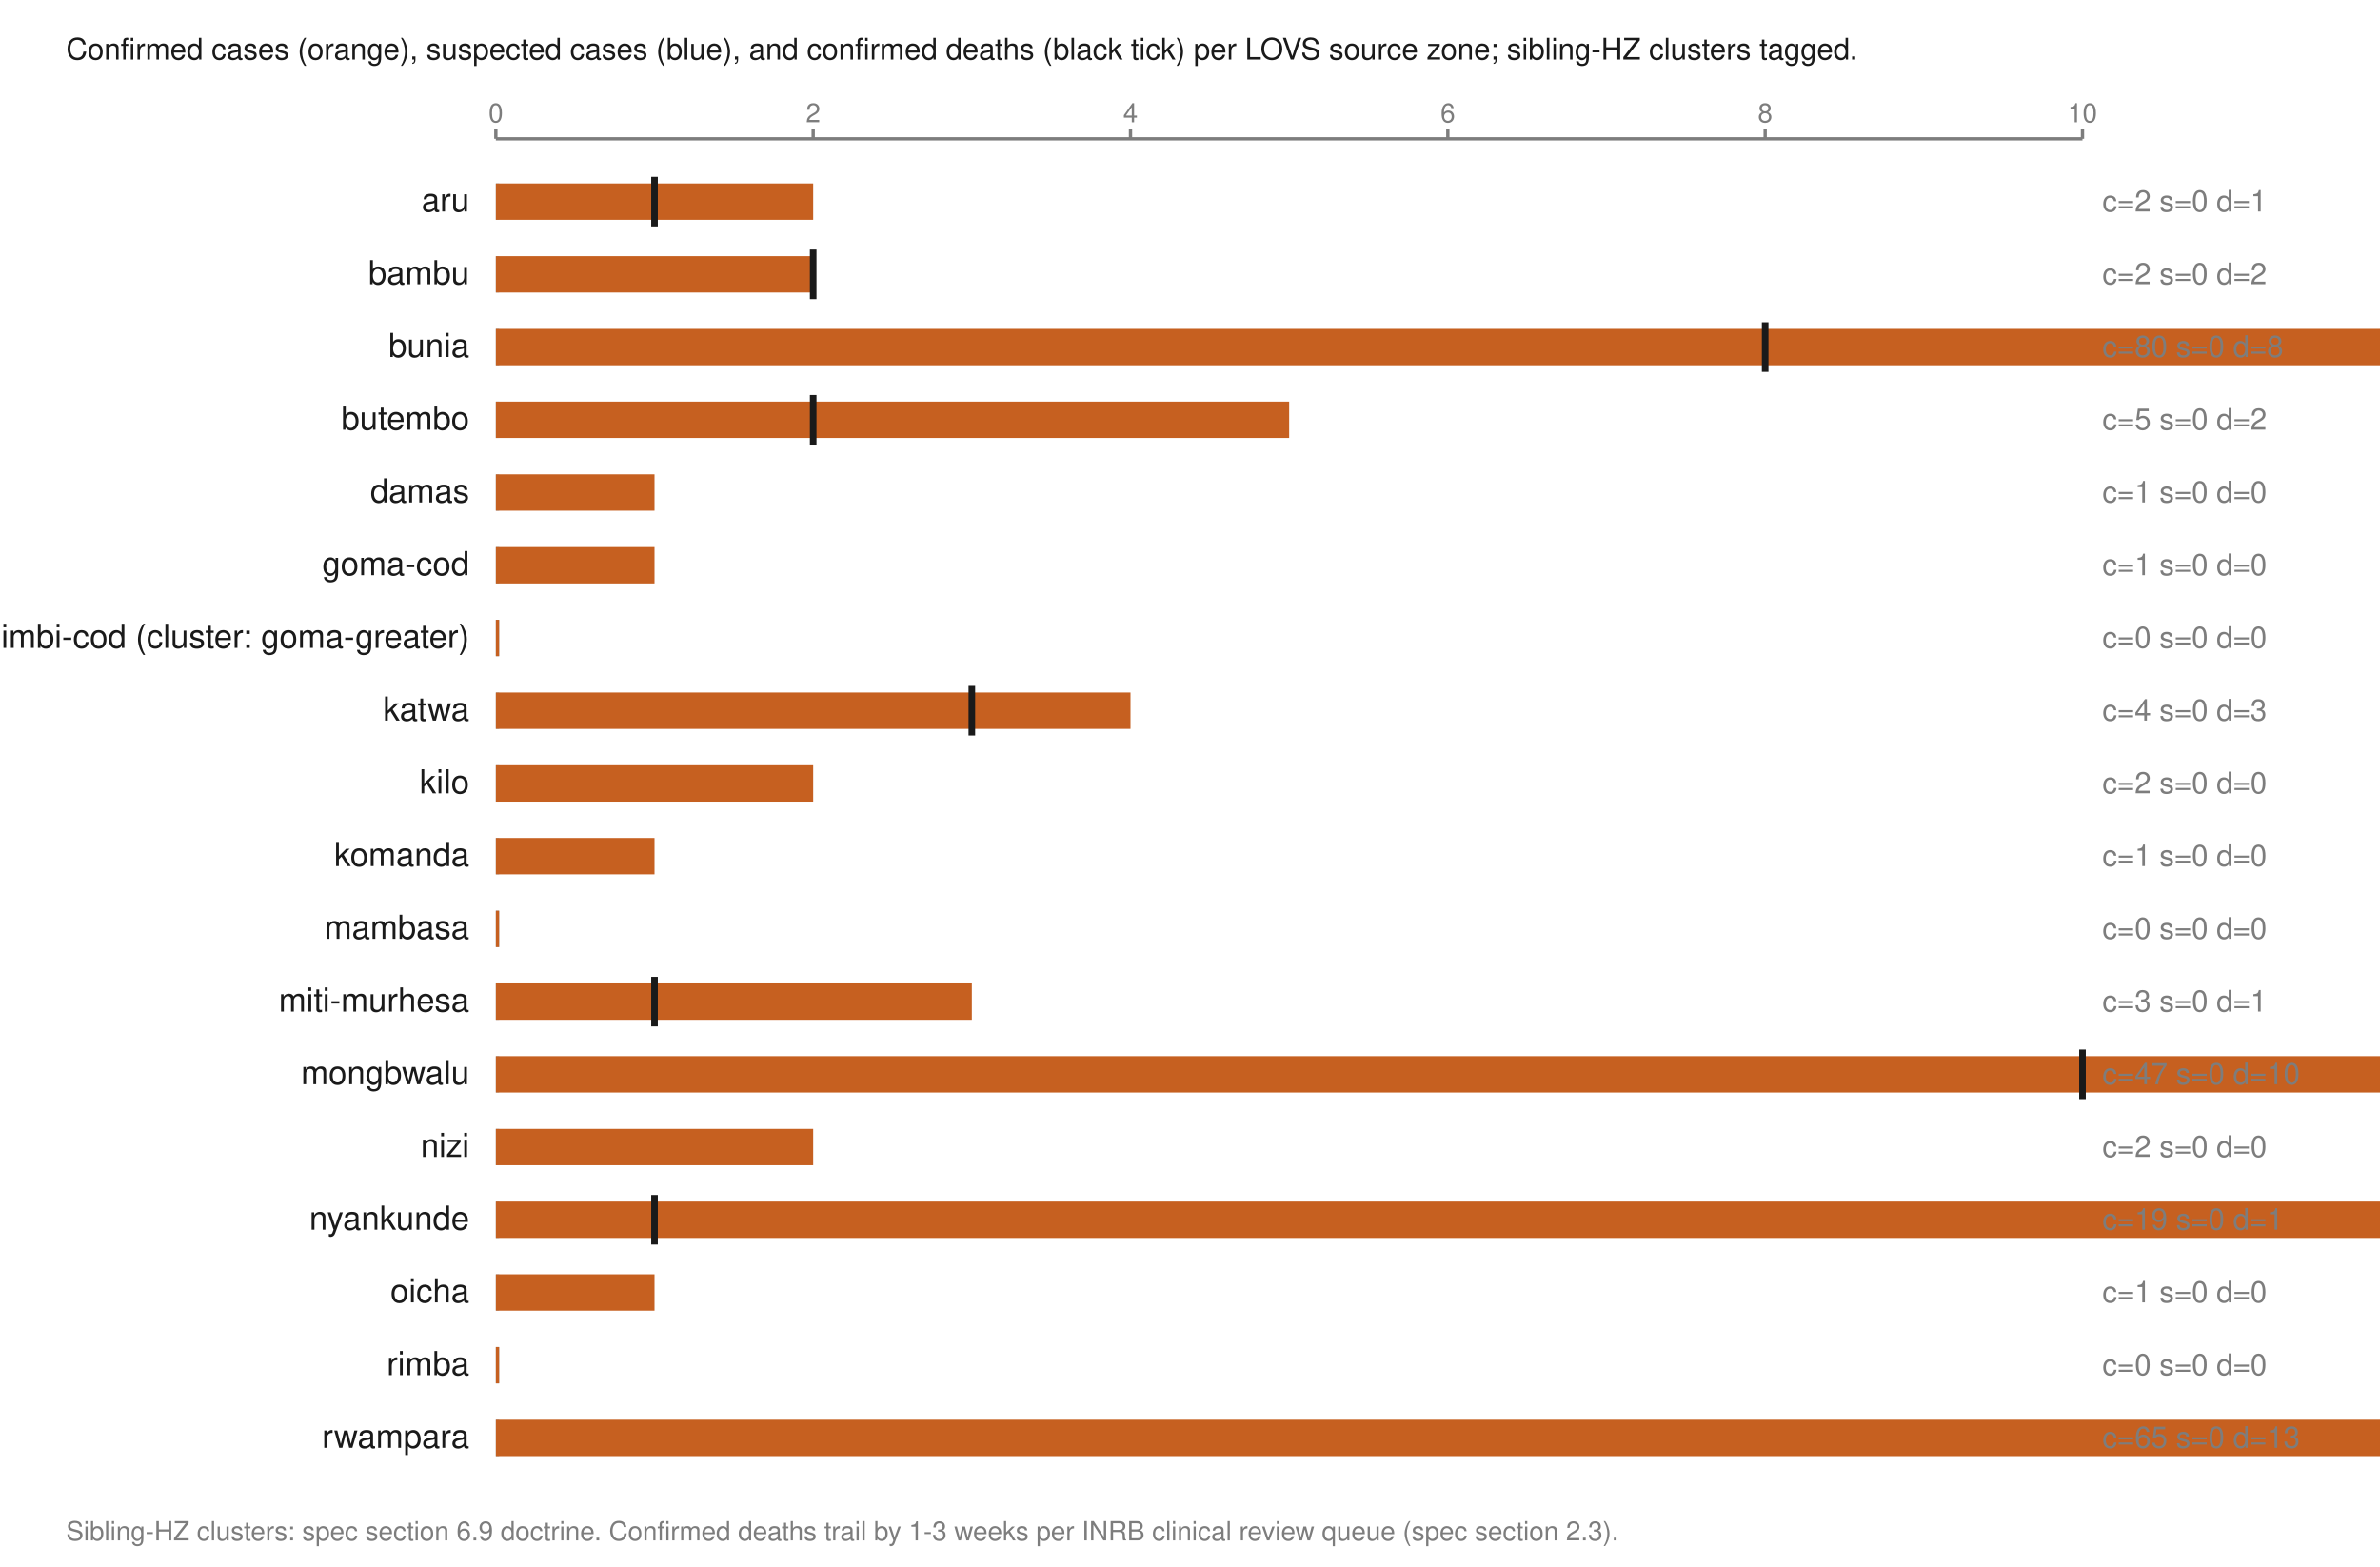
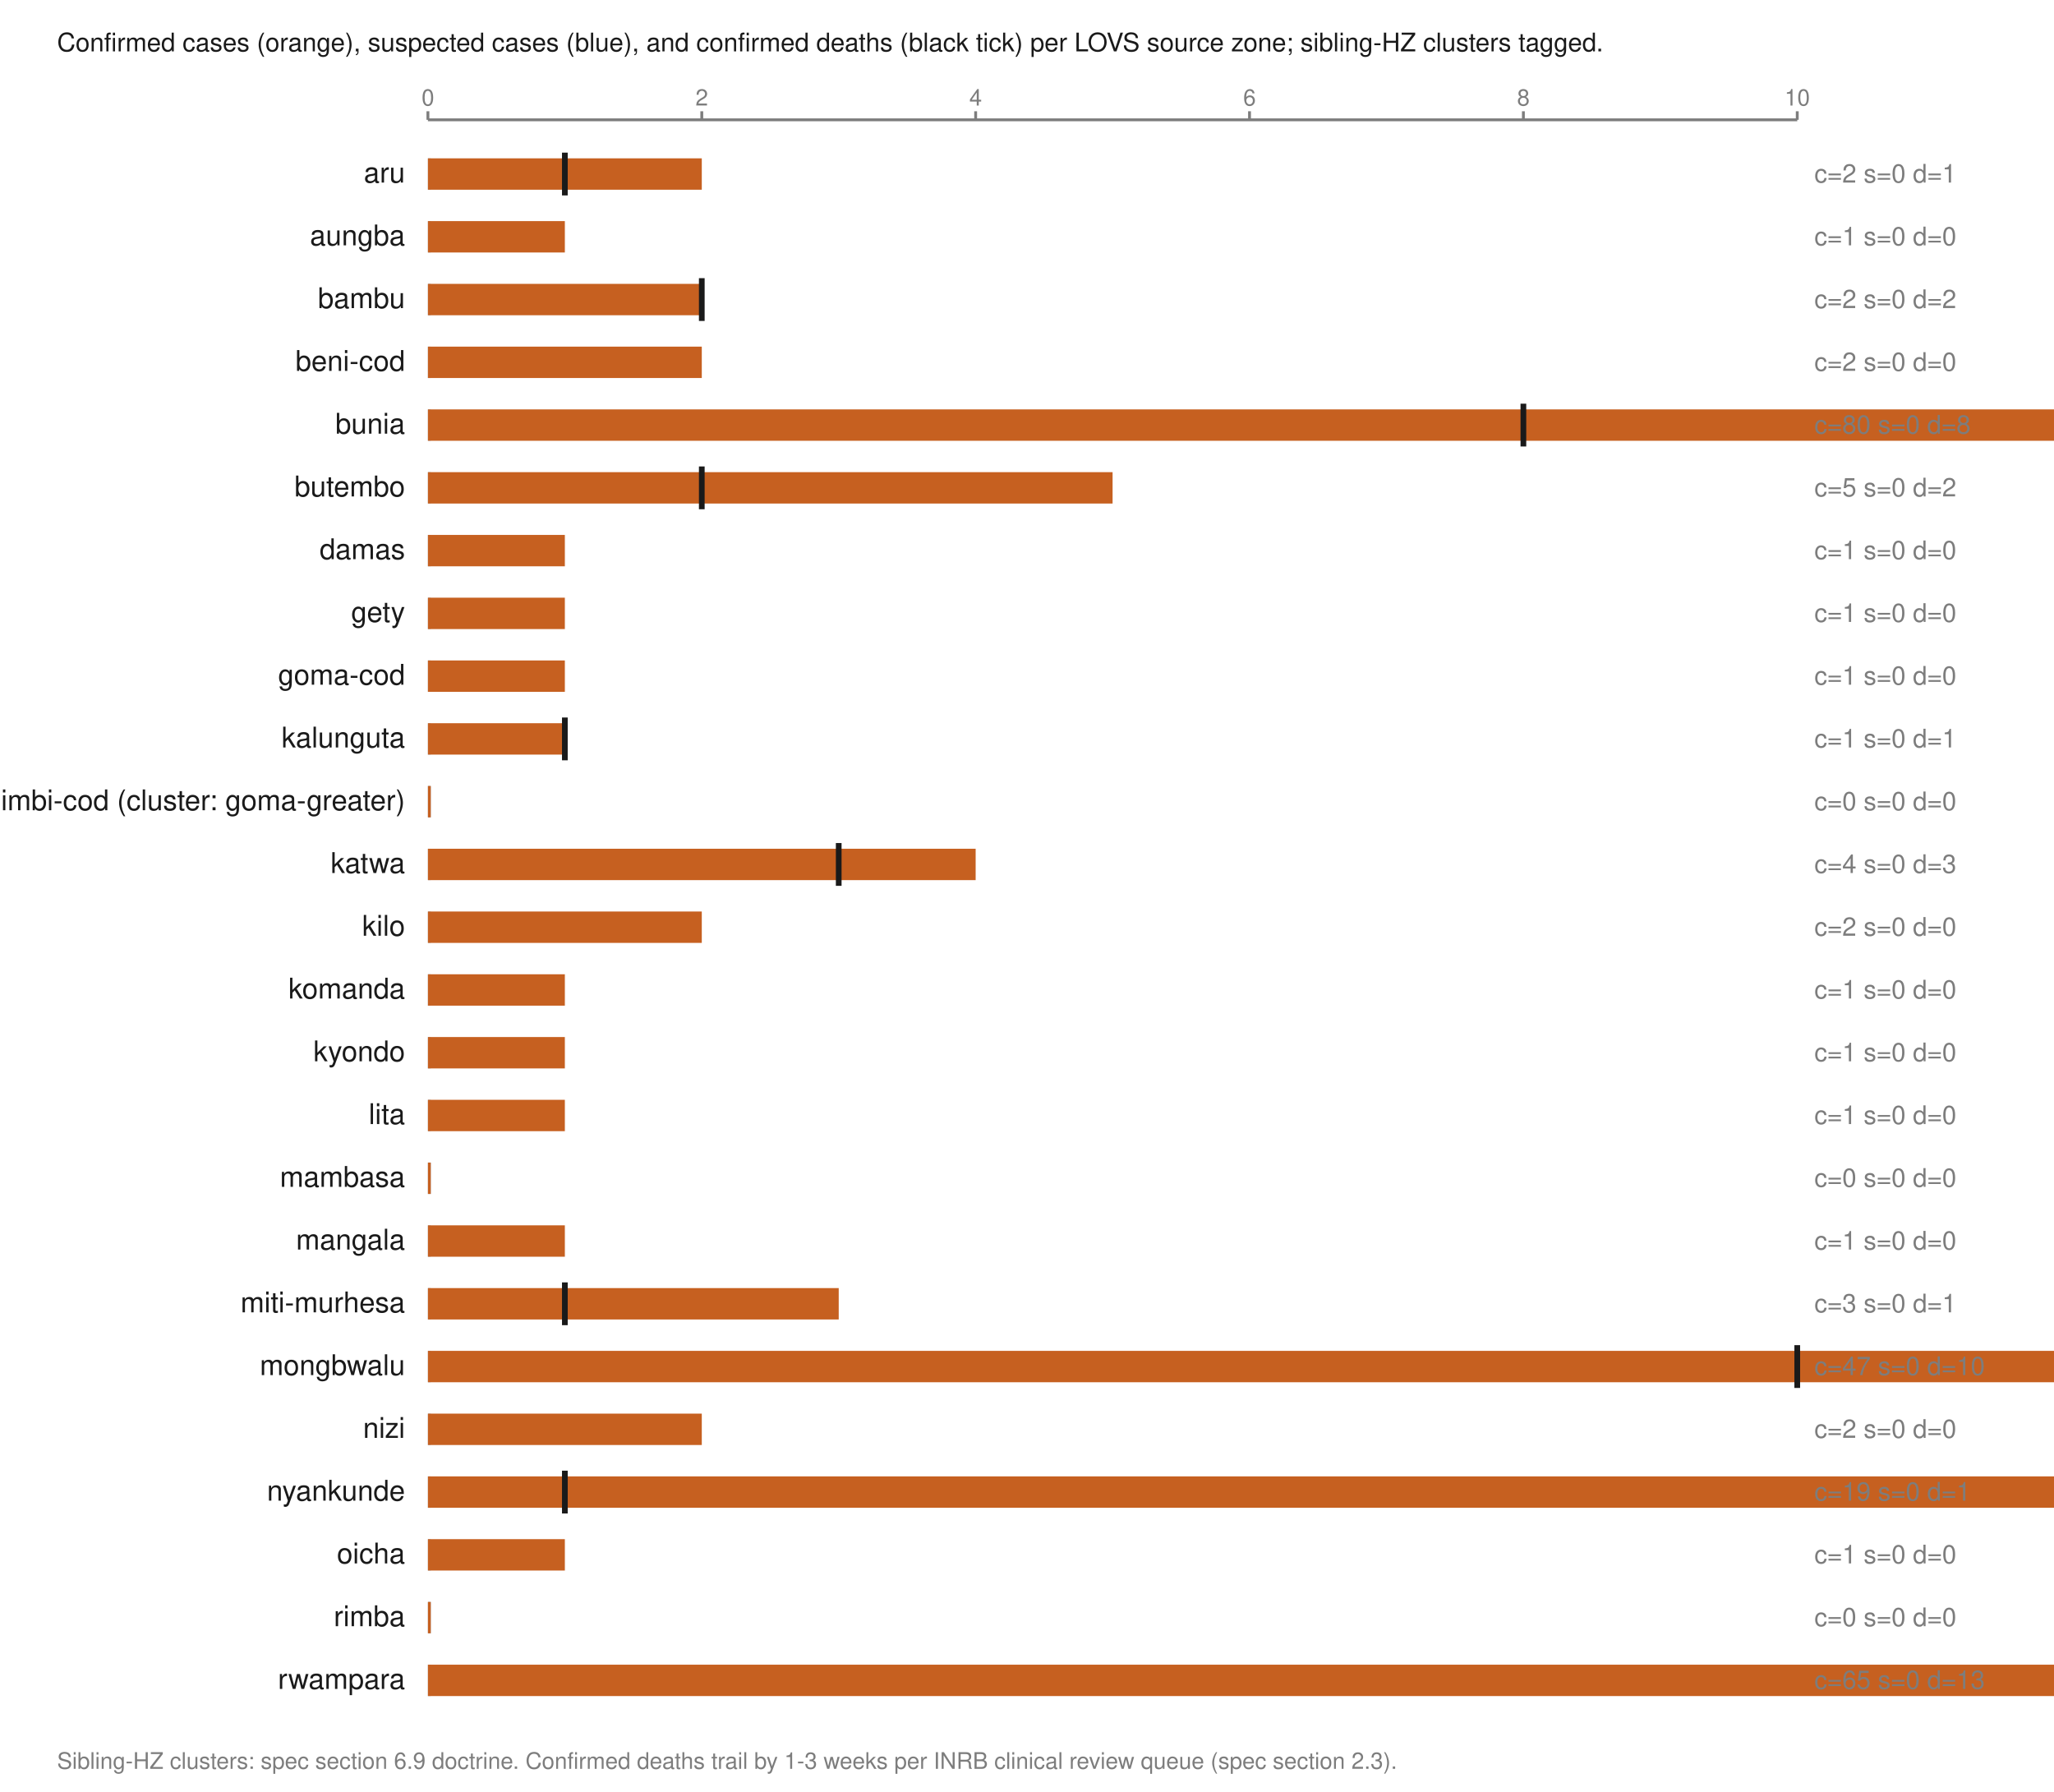
- <svg xmlns="http://www.w3.org/2000/svg" viewBox="0 0 720 474" width="720" height="474" role="img" aria-labelledby="t">
+ <svg xmlns="http://www.w3.org/2000/svg" viewBox="0 0 720 628" width="720" height="628" role="img" aria-labelledby="t">
  <text x="20.0" y="18.0" font-family="Helvetica,Arial,sans-serif" font-size="9" fill="#1a1a1a" font-weight="normal" text-anchor="start">Confirmed cases (orange), suspected cases (blue), and confirmed deaths (black tick) per LOVS source zone; sibling-HZ clusters tagged.</text>
  <line x1="150.0" y1="42.0" x2="630.0" y2="42.0" stroke="#7d7d7d" stroke-width="1" />
  <line x1="150.0" y1="39.0" x2="150.0" y2="42.0" stroke="#7d7d7d" stroke-width="1" />
  <text x="150.0" y="37.0" font-family="Helvetica,Arial,sans-serif" font-size="8" fill="#7d7d7d" font-weight="normal" text-anchor="middle">0</text>
  <line x1="246.0" y1="39.0" x2="246.0" y2="42.0" stroke="#7d7d7d" stroke-width="1" />
  <text x="246.0" y="37.0" font-family="Helvetica,Arial,sans-serif" font-size="8" fill="#7d7d7d" font-weight="normal" text-anchor="middle">2</text>
  <line x1="342.0" y1="39.0" x2="342.0" y2="42.0" stroke="#7d7d7d" stroke-width="1" />
  <text x="342.0" y="37.0" font-family="Helvetica,Arial,sans-serif" font-size="8" fill="#7d7d7d" font-weight="normal" text-anchor="middle">4</text>
  <line x1="438.0" y1="39.0" x2="438.0" y2="42.0" stroke="#7d7d7d" stroke-width="1" />
  <text x="438.0" y="37.0" font-family="Helvetica,Arial,sans-serif" font-size="8" fill="#7d7d7d" font-weight="normal" text-anchor="middle">6</text>
  <line x1="534.0" y1="39.0" x2="534.0" y2="42.0" stroke="#7d7d7d" stroke-width="1" />
  <text x="534.0" y="37.0" font-family="Helvetica,Arial,sans-serif" font-size="8" fill="#7d7d7d" font-weight="normal" text-anchor="middle">8</text>
  <line x1="630.0" y1="39.0" x2="630.0" y2="42.0" stroke="#7d7d7d" stroke-width="1" />
  <text x="630.0" y="37.0" font-family="Helvetica,Arial,sans-serif" font-size="8" fill="#7d7d7d" font-weight="normal" text-anchor="middle">10</text>
  <text x="142.0" y="64.0" font-family="Helvetica,Arial,sans-serif" font-size="10" fill="#1a1a1a" font-weight="normal" text-anchor="end">aru</text>
  <rect x="150.0" y="55.5" width="1.0" height="11.0" fill="#9bbcd4" />
  <rect x="150.0" y="55.5" width="96.0" height="11.0" fill="#c66020" />
  <line x1="198.0" y1="53.5" x2="198.0" y2="68.5" stroke="#1a1a1a" stroke-width="2" />
  <text x="636.0" y="64.0" font-family="Helvetica,Arial,sans-serif" font-size="9" fill="#7d7d7d" font-weight="normal" text-anchor="start">c=2 s=0 d=1</text>
-   <text x="142.0" y="86.0" font-family="Helvetica,Arial,sans-serif" font-size="10" fill="#1a1a1a" font-weight="normal" text-anchor="end">bambu</text>
+   <text x="142.0" y="86.0" font-family="Helvetica,Arial,sans-serif" font-size="10" fill="#1a1a1a" font-weight="normal" text-anchor="end">aungba</text>
  <rect x="150.0" y="77.5" width="1.0" height="11.0" fill="#9bbcd4" />
-   <rect x="150.0" y="77.5" width="96.0" height="11.0" fill="#c66020" />
-   <line x1="246.0" y1="75.5" x2="246.0" y2="90.5" stroke="#1a1a1a" stroke-width="2" />
-   <text x="636.0" y="86.0" font-family="Helvetica,Arial,sans-serif" font-size="9" fill="#7d7d7d" font-weight="normal" text-anchor="start">c=2 s=0 d=2</text>
-   <text x="142.0" y="108.0" font-family="Helvetica,Arial,sans-serif" font-size="10" fill="#1a1a1a" font-weight="normal" text-anchor="end">bunia</text>
+   <rect x="150.0" y="77.5" width="48.0" height="11.0" fill="#c66020" />
+   <text x="636.0" y="86.0" font-family="Helvetica,Arial,sans-serif" font-size="9" fill="#7d7d7d" font-weight="normal" text-anchor="start">c=1 s=0 d=0</text>
+   <text x="142.0" y="108.0" font-family="Helvetica,Arial,sans-serif" font-size="10" fill="#1a1a1a" font-weight="normal" text-anchor="end">bambu</text>
  <rect x="150.0" y="99.5" width="1.0" height="11.0" fill="#9bbcd4" />
-   <rect x="150.0" y="99.5" width="3840.0" height="11.0" fill="#c66020" />
-   <line x1="534.0" y1="97.5" x2="534.0" y2="112.5" stroke="#1a1a1a" stroke-width="2" />
-   <text x="636.0" y="108.0" font-family="Helvetica,Arial,sans-serif" font-size="9" fill="#7d7d7d" font-weight="normal" text-anchor="start">c=80 s=0 d=8</text>
-   <text x="142.0" y="130.0" font-family="Helvetica,Arial,sans-serif" font-size="10" fill="#1a1a1a" font-weight="normal" text-anchor="end">butembo</text>
+   <rect x="150.0" y="99.5" width="96.0" height="11.0" fill="#c66020" />
+   <line x1="246.0" y1="97.5" x2="246.0" y2="112.5" stroke="#1a1a1a" stroke-width="2" />
+   <text x="636.0" y="108.0" font-family="Helvetica,Arial,sans-serif" font-size="9" fill="#7d7d7d" font-weight="normal" text-anchor="start">c=2 s=0 d=2</text>
+   <text x="142.0" y="130.0" font-family="Helvetica,Arial,sans-serif" font-size="10" fill="#1a1a1a" font-weight="normal" text-anchor="end">beni-cod</text>
  <rect x="150.0" y="121.5" width="1.0" height="11.0" fill="#9bbcd4" />
-   <rect x="150.0" y="121.5" width="240.0" height="11.0" fill="#c66020" />
-   <line x1="246.0" y1="119.5" x2="246.0" y2="134.5" stroke="#1a1a1a" stroke-width="2" />
-   <text x="636.0" y="130.0" font-family="Helvetica,Arial,sans-serif" font-size="9" fill="#7d7d7d" font-weight="normal" text-anchor="start">c=5 s=0 d=2</text>
-   <text x="142.0" y="152.0" font-family="Helvetica,Arial,sans-serif" font-size="10" fill="#1a1a1a" font-weight="normal" text-anchor="end">damas</text>
+   <rect x="150.0" y="121.5" width="96.0" height="11.0" fill="#c66020" />
+   <text x="636.0" y="130.0" font-family="Helvetica,Arial,sans-serif" font-size="9" fill="#7d7d7d" font-weight="normal" text-anchor="start">c=2 s=0 d=0</text>
+   <text x="142.0" y="152.0" font-family="Helvetica,Arial,sans-serif" font-size="10" fill="#1a1a1a" font-weight="normal" text-anchor="end">bunia</text>
  <rect x="150.0" y="143.5" width="1.0" height="11.0" fill="#9bbcd4" />
-   <rect x="150.0" y="143.5" width="48.0" height="11.0" fill="#c66020" />
-   <text x="636.0" y="152.0" font-family="Helvetica,Arial,sans-serif" font-size="9" fill="#7d7d7d" font-weight="normal" text-anchor="start">c=1 s=0 d=0</text>
-   <text x="142.0" y="174.0" font-family="Helvetica,Arial,sans-serif" font-size="10" fill="#1a1a1a" font-weight="normal" text-anchor="end">goma-cod</text>
+   <rect x="150.0" y="143.5" width="3840.0" height="11.0" fill="#c66020" />
+   <line x1="534.0" y1="141.5" x2="534.0" y2="156.5" stroke="#1a1a1a" stroke-width="2" />
+   <text x="636.0" y="152.0" font-family="Helvetica,Arial,sans-serif" font-size="9" fill="#7d7d7d" font-weight="normal" text-anchor="start">c=80 s=0 d=8</text>
+   <text x="142.0" y="174.0" font-family="Helvetica,Arial,sans-serif" font-size="10" fill="#1a1a1a" font-weight="normal" text-anchor="end">butembo</text>
  <rect x="150.0" y="165.5" width="1.0" height="11.0" fill="#9bbcd4" />
-   <rect x="150.0" y="165.5" width="48.0" height="11.0" fill="#c66020" />
-   <text x="636.0" y="174.0" font-family="Helvetica,Arial,sans-serif" font-size="9" fill="#7d7d7d" font-weight="normal" text-anchor="start">c=1 s=0 d=0</text>
-   <text x="142.0" y="196.0" font-family="Helvetica,Arial,sans-serif" font-size="10" fill="#1a1a1a" font-weight="normal" text-anchor="end">karisimbi-cod  (cluster: goma-greater)</text>
+   <rect x="150.0" y="165.5" width="240.0" height="11.0" fill="#c66020" />
+   <line x1="246.0" y1="163.5" x2="246.0" y2="178.5" stroke="#1a1a1a" stroke-width="2" />
+   <text x="636.0" y="174.0" font-family="Helvetica,Arial,sans-serif" font-size="9" fill="#7d7d7d" font-weight="normal" text-anchor="start">c=5 s=0 d=2</text>
+   <text x="142.0" y="196.0" font-family="Helvetica,Arial,sans-serif" font-size="10" fill="#1a1a1a" font-weight="normal" text-anchor="end">damas</text>
  <rect x="150.0" y="187.5" width="1.0" height="11.0" fill="#9bbcd4" />
-   <rect x="150.0" y="187.5" width="1.0" height="11.0" fill="#c66020" />
-   <text x="636.0" y="196.0" font-family="Helvetica,Arial,sans-serif" font-size="9" fill="#7d7d7d" font-weight="normal" text-anchor="start">c=0 s=0 d=0</text>
-   <text x="142.0" y="218.0" font-family="Helvetica,Arial,sans-serif" font-size="10" fill="#1a1a1a" font-weight="normal" text-anchor="end">katwa</text>
+   <rect x="150.0" y="187.5" width="48.0" height="11.0" fill="#c66020" />
+   <text x="636.0" y="196.0" font-family="Helvetica,Arial,sans-serif" font-size="9" fill="#7d7d7d" font-weight="normal" text-anchor="start">c=1 s=0 d=0</text>
+   <text x="142.0" y="218.0" font-family="Helvetica,Arial,sans-serif" font-size="10" fill="#1a1a1a" font-weight="normal" text-anchor="end">gety</text>
  <rect x="150.0" y="209.5" width="1.0" height="11.0" fill="#9bbcd4" />
-   <rect x="150.0" y="209.5" width="192.0" height="11.0" fill="#c66020" />
-   <line x1="294.0" y1="207.5" x2="294.0" y2="222.5" stroke="#1a1a1a" stroke-width="2" />
-   <text x="636.0" y="218.0" font-family="Helvetica,Arial,sans-serif" font-size="9" fill="#7d7d7d" font-weight="normal" text-anchor="start">c=4 s=0 d=3</text>
-   <text x="142.0" y="240.0" font-family="Helvetica,Arial,sans-serif" font-size="10" fill="#1a1a1a" font-weight="normal" text-anchor="end">kilo</text>
+   <rect x="150.0" y="209.5" width="48.0" height="11.0" fill="#c66020" />
+   <text x="636.0" y="218.0" font-family="Helvetica,Arial,sans-serif" font-size="9" fill="#7d7d7d" font-weight="normal" text-anchor="start">c=1 s=0 d=0</text>
+   <text x="142.0" y="240.0" font-family="Helvetica,Arial,sans-serif" font-size="10" fill="#1a1a1a" font-weight="normal" text-anchor="end">goma-cod</text>
  <rect x="150.0" y="231.5" width="1.0" height="11.0" fill="#9bbcd4" />
-   <rect x="150.0" y="231.5" width="96.0" height="11.0" fill="#c66020" />
-   <text x="636.0" y="240.0" font-family="Helvetica,Arial,sans-serif" font-size="9" fill="#7d7d7d" font-weight="normal" text-anchor="start">c=2 s=0 d=0</text>
-   <text x="142.0" y="262.0" font-family="Helvetica,Arial,sans-serif" font-size="10" fill="#1a1a1a" font-weight="normal" text-anchor="end">komanda</text>
+   <rect x="150.0" y="231.5" width="48.0" height="11.0" fill="#c66020" />
+   <text x="636.0" y="240.0" font-family="Helvetica,Arial,sans-serif" font-size="9" fill="#7d7d7d" font-weight="normal" text-anchor="start">c=1 s=0 d=0</text>
+   <text x="142.0" y="262.0" font-family="Helvetica,Arial,sans-serif" font-size="10" fill="#1a1a1a" font-weight="normal" text-anchor="end">kalunguta</text>
  <rect x="150.0" y="253.5" width="1.0" height="11.0" fill="#9bbcd4" />
  <rect x="150.0" y="253.5" width="48.0" height="11.0" fill="#c66020" />
-   <text x="636.0" y="262.0" font-family="Helvetica,Arial,sans-serif" font-size="9" fill="#7d7d7d" font-weight="normal" text-anchor="start">c=1 s=0 d=0</text>
-   <text x="142.0" y="284.0" font-family="Helvetica,Arial,sans-serif" font-size="10" fill="#1a1a1a" font-weight="normal" text-anchor="end">mambasa</text>
+   <line x1="198.0" y1="251.5" x2="198.0" y2="266.5" stroke="#1a1a1a" stroke-width="2" />
+   <text x="636.0" y="262.0" font-family="Helvetica,Arial,sans-serif" font-size="9" fill="#7d7d7d" font-weight="normal" text-anchor="start">c=1 s=0 d=1</text>
+   <text x="142.0" y="284.0" font-family="Helvetica,Arial,sans-serif" font-size="10" fill="#1a1a1a" font-weight="normal" text-anchor="end">karisimbi-cod  (cluster: goma-greater)</text>
  <rect x="150.0" y="275.5" width="1.0" height="11.0" fill="#9bbcd4" />
  <rect x="150.0" y="275.5" width="1.0" height="11.0" fill="#c66020" />
  <text x="636.0" y="284.0" font-family="Helvetica,Arial,sans-serif" font-size="9" fill="#7d7d7d" font-weight="normal" text-anchor="start">c=0 s=0 d=0</text>
-   <text x="142.0" y="306.0" font-family="Helvetica,Arial,sans-serif" font-size="10" fill="#1a1a1a" font-weight="normal" text-anchor="end">miti-murhesa</text>
+   <text x="142.0" y="306.0" font-family="Helvetica,Arial,sans-serif" font-size="10" fill="#1a1a1a" font-weight="normal" text-anchor="end">katwa</text>
  <rect x="150.0" y="297.5" width="1.0" height="11.0" fill="#9bbcd4" />
-   <rect x="150.0" y="297.5" width="144.0" height="11.0" fill="#c66020" />
-   <line x1="198.0" y1="295.5" x2="198.0" y2="310.5" stroke="#1a1a1a" stroke-width="2" />
-   <text x="636.0" y="306.0" font-family="Helvetica,Arial,sans-serif" font-size="9" fill="#7d7d7d" font-weight="normal" text-anchor="start">c=3 s=0 d=1</text>
-   <text x="142.0" y="328.0" font-family="Helvetica,Arial,sans-serif" font-size="10" fill="#1a1a1a" font-weight="normal" text-anchor="end">mongbwalu</text>
+   <rect x="150.0" y="297.5" width="192.0" height="11.0" fill="#c66020" />
+   <line x1="294.0" y1="295.5" x2="294.0" y2="310.5" stroke="#1a1a1a" stroke-width="2" />
+   <text x="636.0" y="306.0" font-family="Helvetica,Arial,sans-serif" font-size="9" fill="#7d7d7d" font-weight="normal" text-anchor="start">c=4 s=0 d=3</text>
+   <text x="142.0" y="328.0" font-family="Helvetica,Arial,sans-serif" font-size="10" fill="#1a1a1a" font-weight="normal" text-anchor="end">kilo</text>
  <rect x="150.0" y="319.5" width="1.0" height="11.0" fill="#9bbcd4" />
-   <rect x="150.0" y="319.5" width="2256.0" height="11.0" fill="#c66020" />
-   <line x1="630.0" y1="317.5" x2="630.0" y2="332.5" stroke="#1a1a1a" stroke-width="2" />
-   <text x="636.0" y="328.0" font-family="Helvetica,Arial,sans-serif" font-size="9" fill="#7d7d7d" font-weight="normal" text-anchor="start">c=47 s=0 d=10</text>
-   <text x="142.0" y="350.0" font-family="Helvetica,Arial,sans-serif" font-size="10" fill="#1a1a1a" font-weight="normal" text-anchor="end">nizi</text>
+   <rect x="150.0" y="319.5" width="96.0" height="11.0" fill="#c66020" />
+   <text x="636.0" y="328.0" font-family="Helvetica,Arial,sans-serif" font-size="9" fill="#7d7d7d" font-weight="normal" text-anchor="start">c=2 s=0 d=0</text>
+   <text x="142.0" y="350.0" font-family="Helvetica,Arial,sans-serif" font-size="10" fill="#1a1a1a" font-weight="normal" text-anchor="end">komanda</text>
  <rect x="150.0" y="341.5" width="1.0" height="11.0" fill="#9bbcd4" />
-   <rect x="150.0" y="341.5" width="96.0" height="11.0" fill="#c66020" />
-   <text x="636.0" y="350.0" font-family="Helvetica,Arial,sans-serif" font-size="9" fill="#7d7d7d" font-weight="normal" text-anchor="start">c=2 s=0 d=0</text>
-   <text x="142.0" y="372.0" font-family="Helvetica,Arial,sans-serif" font-size="10" fill="#1a1a1a" font-weight="normal" text-anchor="end">nyankunde</text>
+   <rect x="150.0" y="341.5" width="48.0" height="11.0" fill="#c66020" />
+   <text x="636.0" y="350.0" font-family="Helvetica,Arial,sans-serif" font-size="9" fill="#7d7d7d" font-weight="normal" text-anchor="start">c=1 s=0 d=0</text>
+   <text x="142.0" y="372.0" font-family="Helvetica,Arial,sans-serif" font-size="10" fill="#1a1a1a" font-weight="normal" text-anchor="end">kyondo</text>
  <rect x="150.0" y="363.5" width="1.0" height="11.0" fill="#9bbcd4" />
-   <rect x="150.0" y="363.5" width="912.0" height="11.0" fill="#c66020" />
-   <line x1="198.0" y1="361.5" x2="198.0" y2="376.5" stroke="#1a1a1a" stroke-width="2" />
-   <text x="636.0" y="372.0" font-family="Helvetica,Arial,sans-serif" font-size="9" fill="#7d7d7d" font-weight="normal" text-anchor="start">c=19 s=0 d=1</text>
-   <text x="142.0" y="394.0" font-family="Helvetica,Arial,sans-serif" font-size="10" fill="#1a1a1a" font-weight="normal" text-anchor="end">oicha</text>
+   <rect x="150.0" y="363.5" width="48.0" height="11.0" fill="#c66020" />
+   <text x="636.0" y="372.0" font-family="Helvetica,Arial,sans-serif" font-size="9" fill="#7d7d7d" font-weight="normal" text-anchor="start">c=1 s=0 d=0</text>
+   <text x="142.0" y="394.0" font-family="Helvetica,Arial,sans-serif" font-size="10" fill="#1a1a1a" font-weight="normal" text-anchor="end">lita</text>
  <rect x="150.0" y="385.5" width="1.0" height="11.0" fill="#9bbcd4" />
  <rect x="150.0" y="385.5" width="48.0" height="11.0" fill="#c66020" />
  <text x="636.0" y="394.0" font-family="Helvetica,Arial,sans-serif" font-size="9" fill="#7d7d7d" font-weight="normal" text-anchor="start">c=1 s=0 d=0</text>
-   <text x="142.0" y="416.0" font-family="Helvetica,Arial,sans-serif" font-size="10" fill="#1a1a1a" font-weight="normal" text-anchor="end">rimba</text>
+   <text x="142.0" y="416.0" font-family="Helvetica,Arial,sans-serif" font-size="10" fill="#1a1a1a" font-weight="normal" text-anchor="end">mambasa</text>
  <rect x="150.0" y="407.5" width="1.0" height="11.0" fill="#9bbcd4" />
  <rect x="150.0" y="407.5" width="1.0" height="11.0" fill="#c66020" />
  <text x="636.0" y="416.0" font-family="Helvetica,Arial,sans-serif" font-size="9" fill="#7d7d7d" font-weight="normal" text-anchor="start">c=0 s=0 d=0</text>
-   <text x="142.0" y="438.0" font-family="Helvetica,Arial,sans-serif" font-size="10" fill="#1a1a1a" font-weight="normal" text-anchor="end">rwampara</text>
+   <text x="142.0" y="438.0" font-family="Helvetica,Arial,sans-serif" font-size="10" fill="#1a1a1a" font-weight="normal" text-anchor="end">mangala</text>
  <rect x="150.0" y="429.5" width="1.0" height="11.0" fill="#9bbcd4" />
-   <rect x="150.0" y="429.5" width="3120.0" height="11.0" fill="#c66020" />
-   <line x1="774.0" y1="427.5" x2="774.0" y2="442.5" stroke="#1a1a1a" stroke-width="2" />
-   <text x="636.0" y="438.0" font-family="Helvetica,Arial,sans-serif" font-size="9" fill="#7d7d7d" font-weight="normal" text-anchor="start">c=65 s=0 d=13</text>
-   <text x="20.0" y="466.0" font-family="Helvetica,Arial,sans-serif" font-size="8" fill="#7d7d7d" font-weight="normal" text-anchor="start">Sibling-HZ clusters: spec section 6.9 doctrine. Confirmed deaths trail by 1-3 weeks per INRB clinical review queue (spec section 2.3).</text>
+   <rect x="150.0" y="429.5" width="48.0" height="11.0" fill="#c66020" />
+   <text x="636.0" y="438.0" font-family="Helvetica,Arial,sans-serif" font-size="9" fill="#7d7d7d" font-weight="normal" text-anchor="start">c=1 s=0 d=0</text>
+   <text x="142.0" y="460.0" font-family="Helvetica,Arial,sans-serif" font-size="10" fill="#1a1a1a" font-weight="normal" text-anchor="end">miti-murhesa</text>
+   <rect x="150.0" y="451.5" width="1.0" height="11.0" fill="#9bbcd4" />
+   <rect x="150.0" y="451.5" width="144.0" height="11.0" fill="#c66020" />
+   <line x1="198.0" y1="449.5" x2="198.0" y2="464.5" stroke="#1a1a1a" stroke-width="2" />
+   <text x="636.0" y="460.0" font-family="Helvetica,Arial,sans-serif" font-size="9" fill="#7d7d7d" font-weight="normal" text-anchor="start">c=3 s=0 d=1</text>
+   <text x="142.0" y="482.0" font-family="Helvetica,Arial,sans-serif" font-size="10" fill="#1a1a1a" font-weight="normal" text-anchor="end">mongbwalu</text>
+   <rect x="150.0" y="473.5" width="1.0" height="11.0" fill="#9bbcd4" />
+   <rect x="150.0" y="473.5" width="2256.0" height="11.0" fill="#c66020" />
+   <line x1="630.0" y1="471.5" x2="630.0" y2="486.5" stroke="#1a1a1a" stroke-width="2" />
+   <text x="636.0" y="482.0" font-family="Helvetica,Arial,sans-serif" font-size="9" fill="#7d7d7d" font-weight="normal" text-anchor="start">c=47 s=0 d=10</text>
+   <text x="142.0" y="504.0" font-family="Helvetica,Arial,sans-serif" font-size="10" fill="#1a1a1a" font-weight="normal" text-anchor="end">nizi</text>
+   <rect x="150.0" y="495.5" width="1.0" height="11.0" fill="#9bbcd4" />
+   <rect x="150.0" y="495.5" width="96.0" height="11.0" fill="#c66020" />
+   <text x="636.0" y="504.0" font-family="Helvetica,Arial,sans-serif" font-size="9" fill="#7d7d7d" font-weight="normal" text-anchor="start">c=2 s=0 d=0</text>
+   <text x="142.0" y="526.0" font-family="Helvetica,Arial,sans-serif" font-size="10" fill="#1a1a1a" font-weight="normal" text-anchor="end">nyankunde</text>
+   <rect x="150.0" y="517.5" width="1.0" height="11.0" fill="#9bbcd4" />
+   <rect x="150.0" y="517.5" width="912.0" height="11.0" fill="#c66020" />
+   <line x1="198.0" y1="515.5" x2="198.0" y2="530.5" stroke="#1a1a1a" stroke-width="2" />
+   <text x="636.0" y="526.0" font-family="Helvetica,Arial,sans-serif" font-size="9" fill="#7d7d7d" font-weight="normal" text-anchor="start">c=19 s=0 d=1</text>
+   <text x="142.0" y="548.0" font-family="Helvetica,Arial,sans-serif" font-size="10" fill="#1a1a1a" font-weight="normal" text-anchor="end">oicha</text>
+   <rect x="150.0" y="539.5" width="1.0" height="11.0" fill="#9bbcd4" />
+   <rect x="150.0" y="539.5" width="48.0" height="11.0" fill="#c66020" />
+   <text x="636.0" y="548.0" font-family="Helvetica,Arial,sans-serif" font-size="9" fill="#7d7d7d" font-weight="normal" text-anchor="start">c=1 s=0 d=0</text>
+   <text x="142.0" y="570.0" font-family="Helvetica,Arial,sans-serif" font-size="10" fill="#1a1a1a" font-weight="normal" text-anchor="end">rimba</text>
+   <rect x="150.0" y="561.5" width="1.0" height="11.0" fill="#9bbcd4" />
+   <rect x="150.0" y="561.5" width="1.0" height="11.0" fill="#c66020" />
+   <text x="636.0" y="570.0" font-family="Helvetica,Arial,sans-serif" font-size="9" fill="#7d7d7d" font-weight="normal" text-anchor="start">c=0 s=0 d=0</text>
+   <text x="142.0" y="592.0" font-family="Helvetica,Arial,sans-serif" font-size="10" fill="#1a1a1a" font-weight="normal" text-anchor="end">rwampara</text>
+   <rect x="150.0" y="583.5" width="1.0" height="11.0" fill="#9bbcd4" />
+   <rect x="150.0" y="583.5" width="3120.0" height="11.0" fill="#c66020" />
+   <line x1="774.0" y1="581.5" x2="774.0" y2="596.5" stroke="#1a1a1a" stroke-width="2" />
+   <text x="636.0" y="592.0" font-family="Helvetica,Arial,sans-serif" font-size="9" fill="#7d7d7d" font-weight="normal" text-anchor="start">c=65 s=0 d=13</text>
+   <text x="20.0" y="620.0" font-family="Helvetica,Arial,sans-serif" font-size="8" fill="#7d7d7d" font-weight="normal" text-anchor="start">Sibling-HZ clusters: spec section 6.9 doctrine. Confirmed deaths trail by 1-3 weeks per INRB clinical review queue (spec section 2.3).</text>
</svg>
